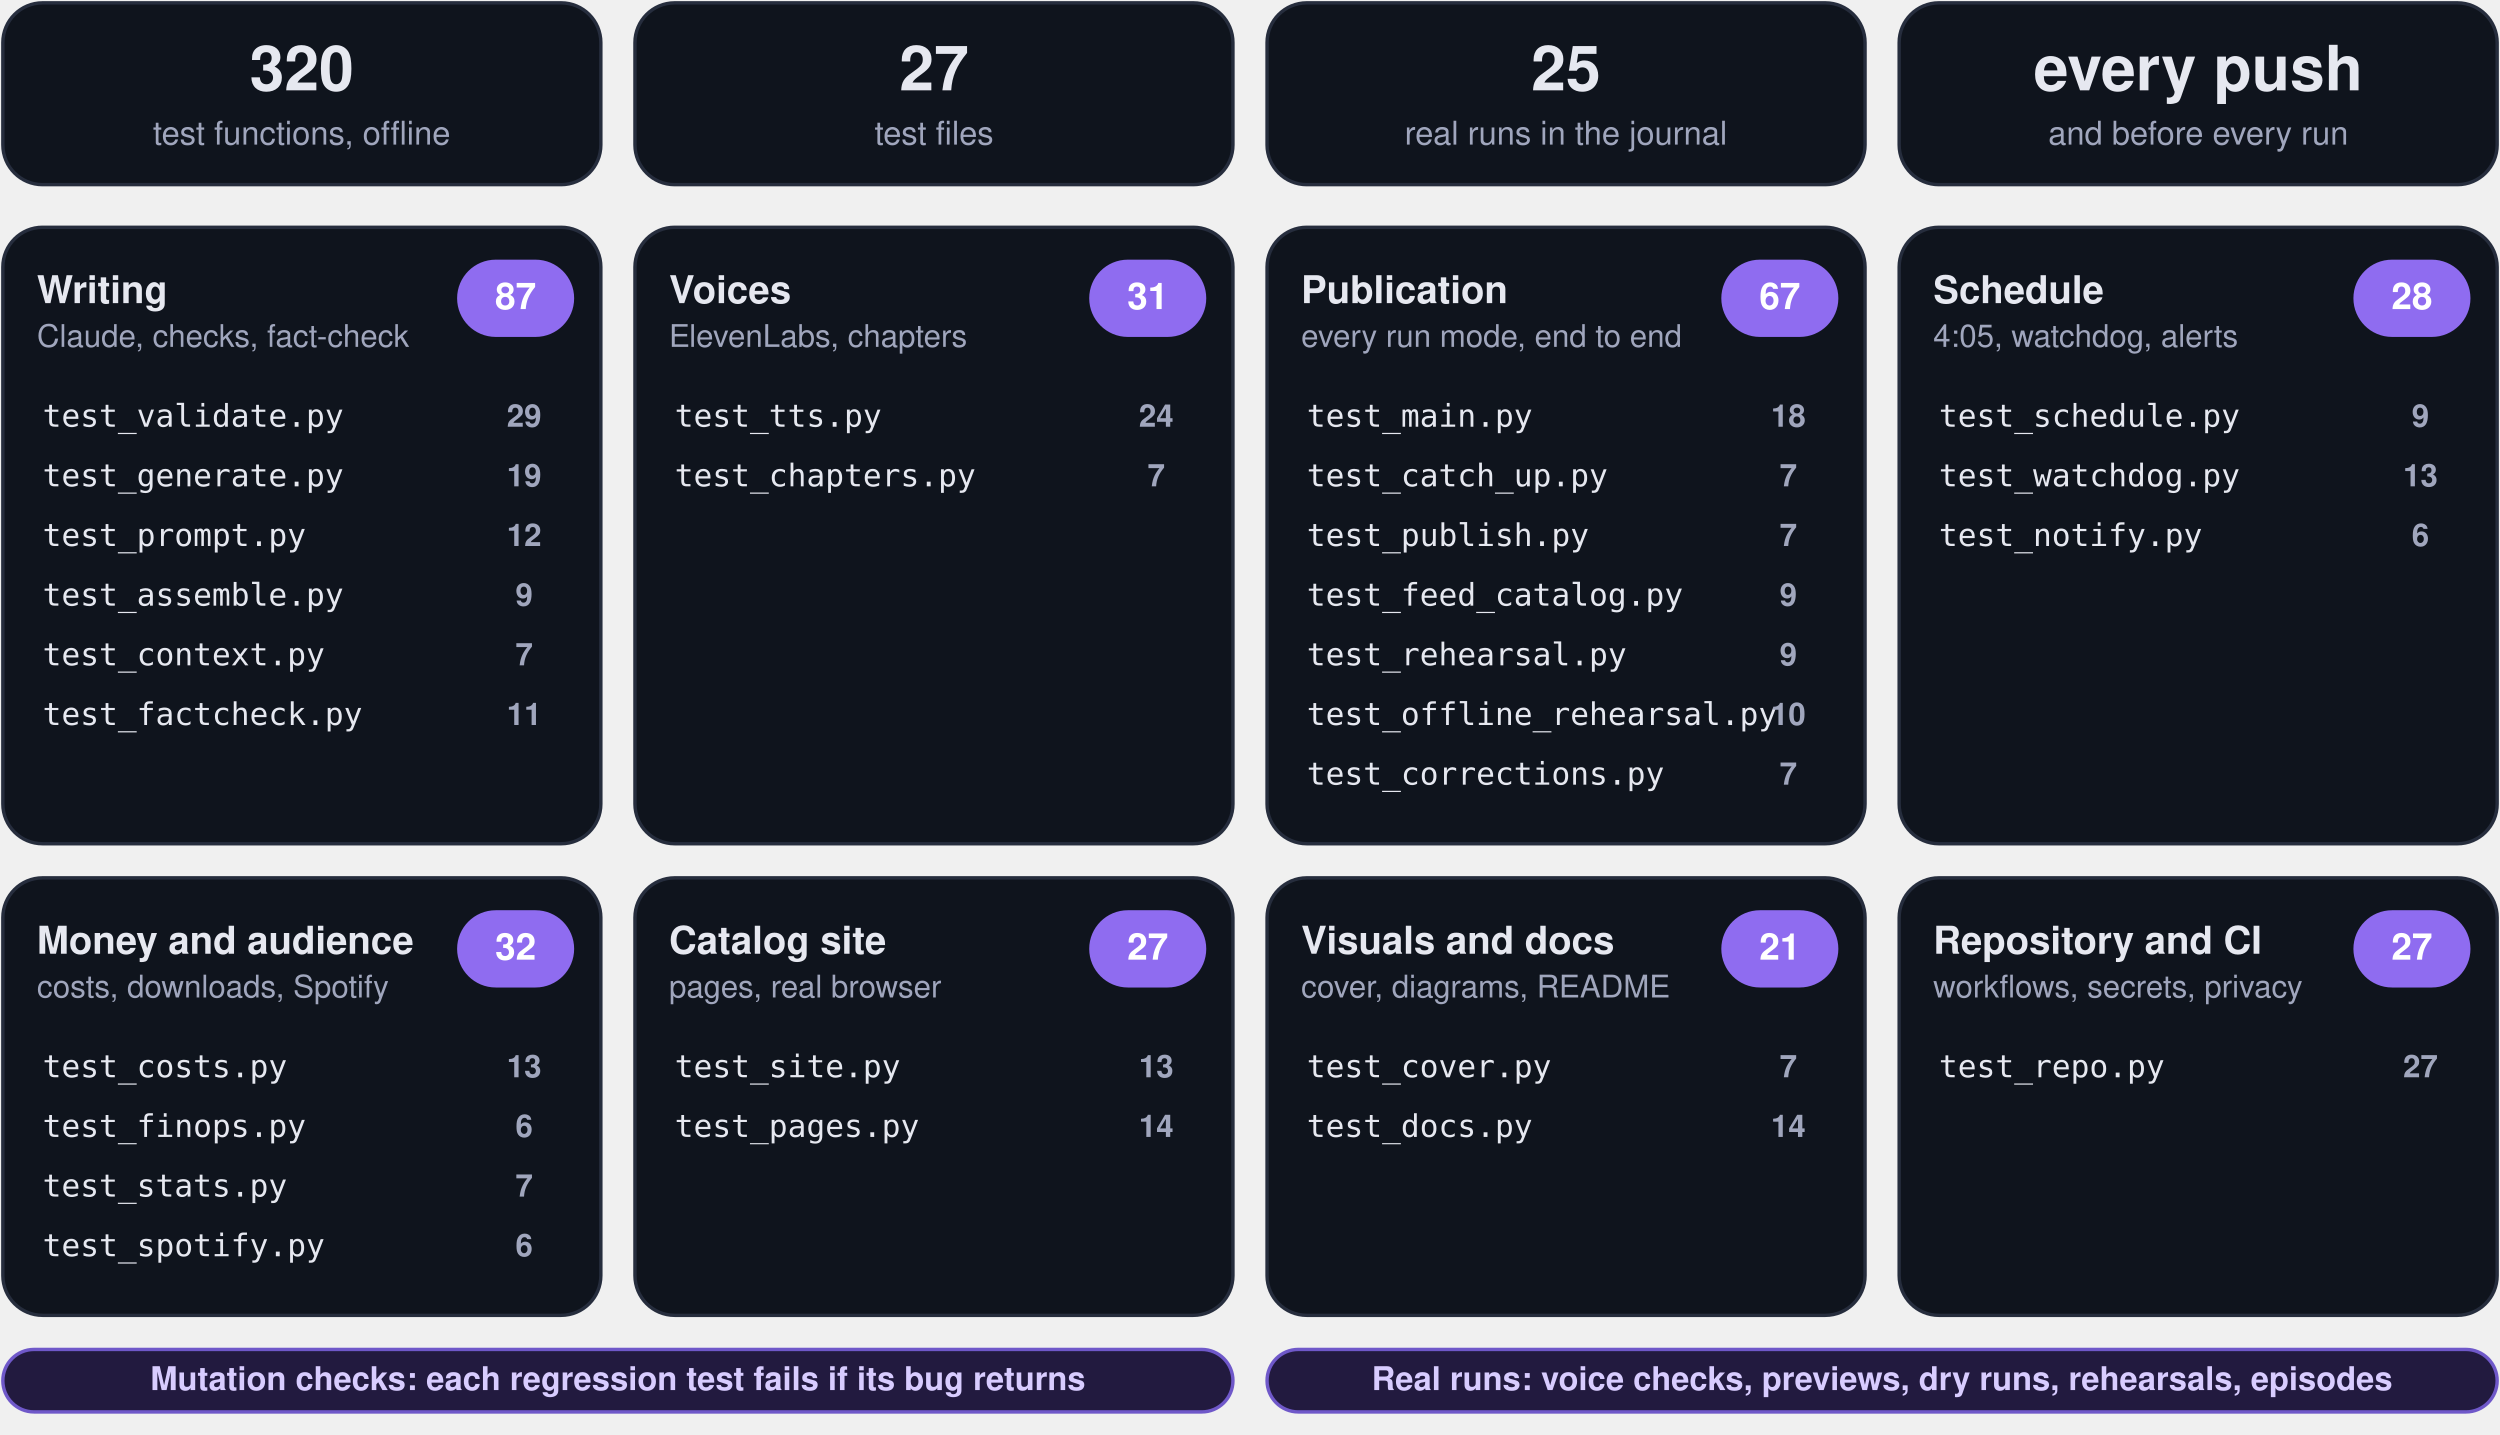
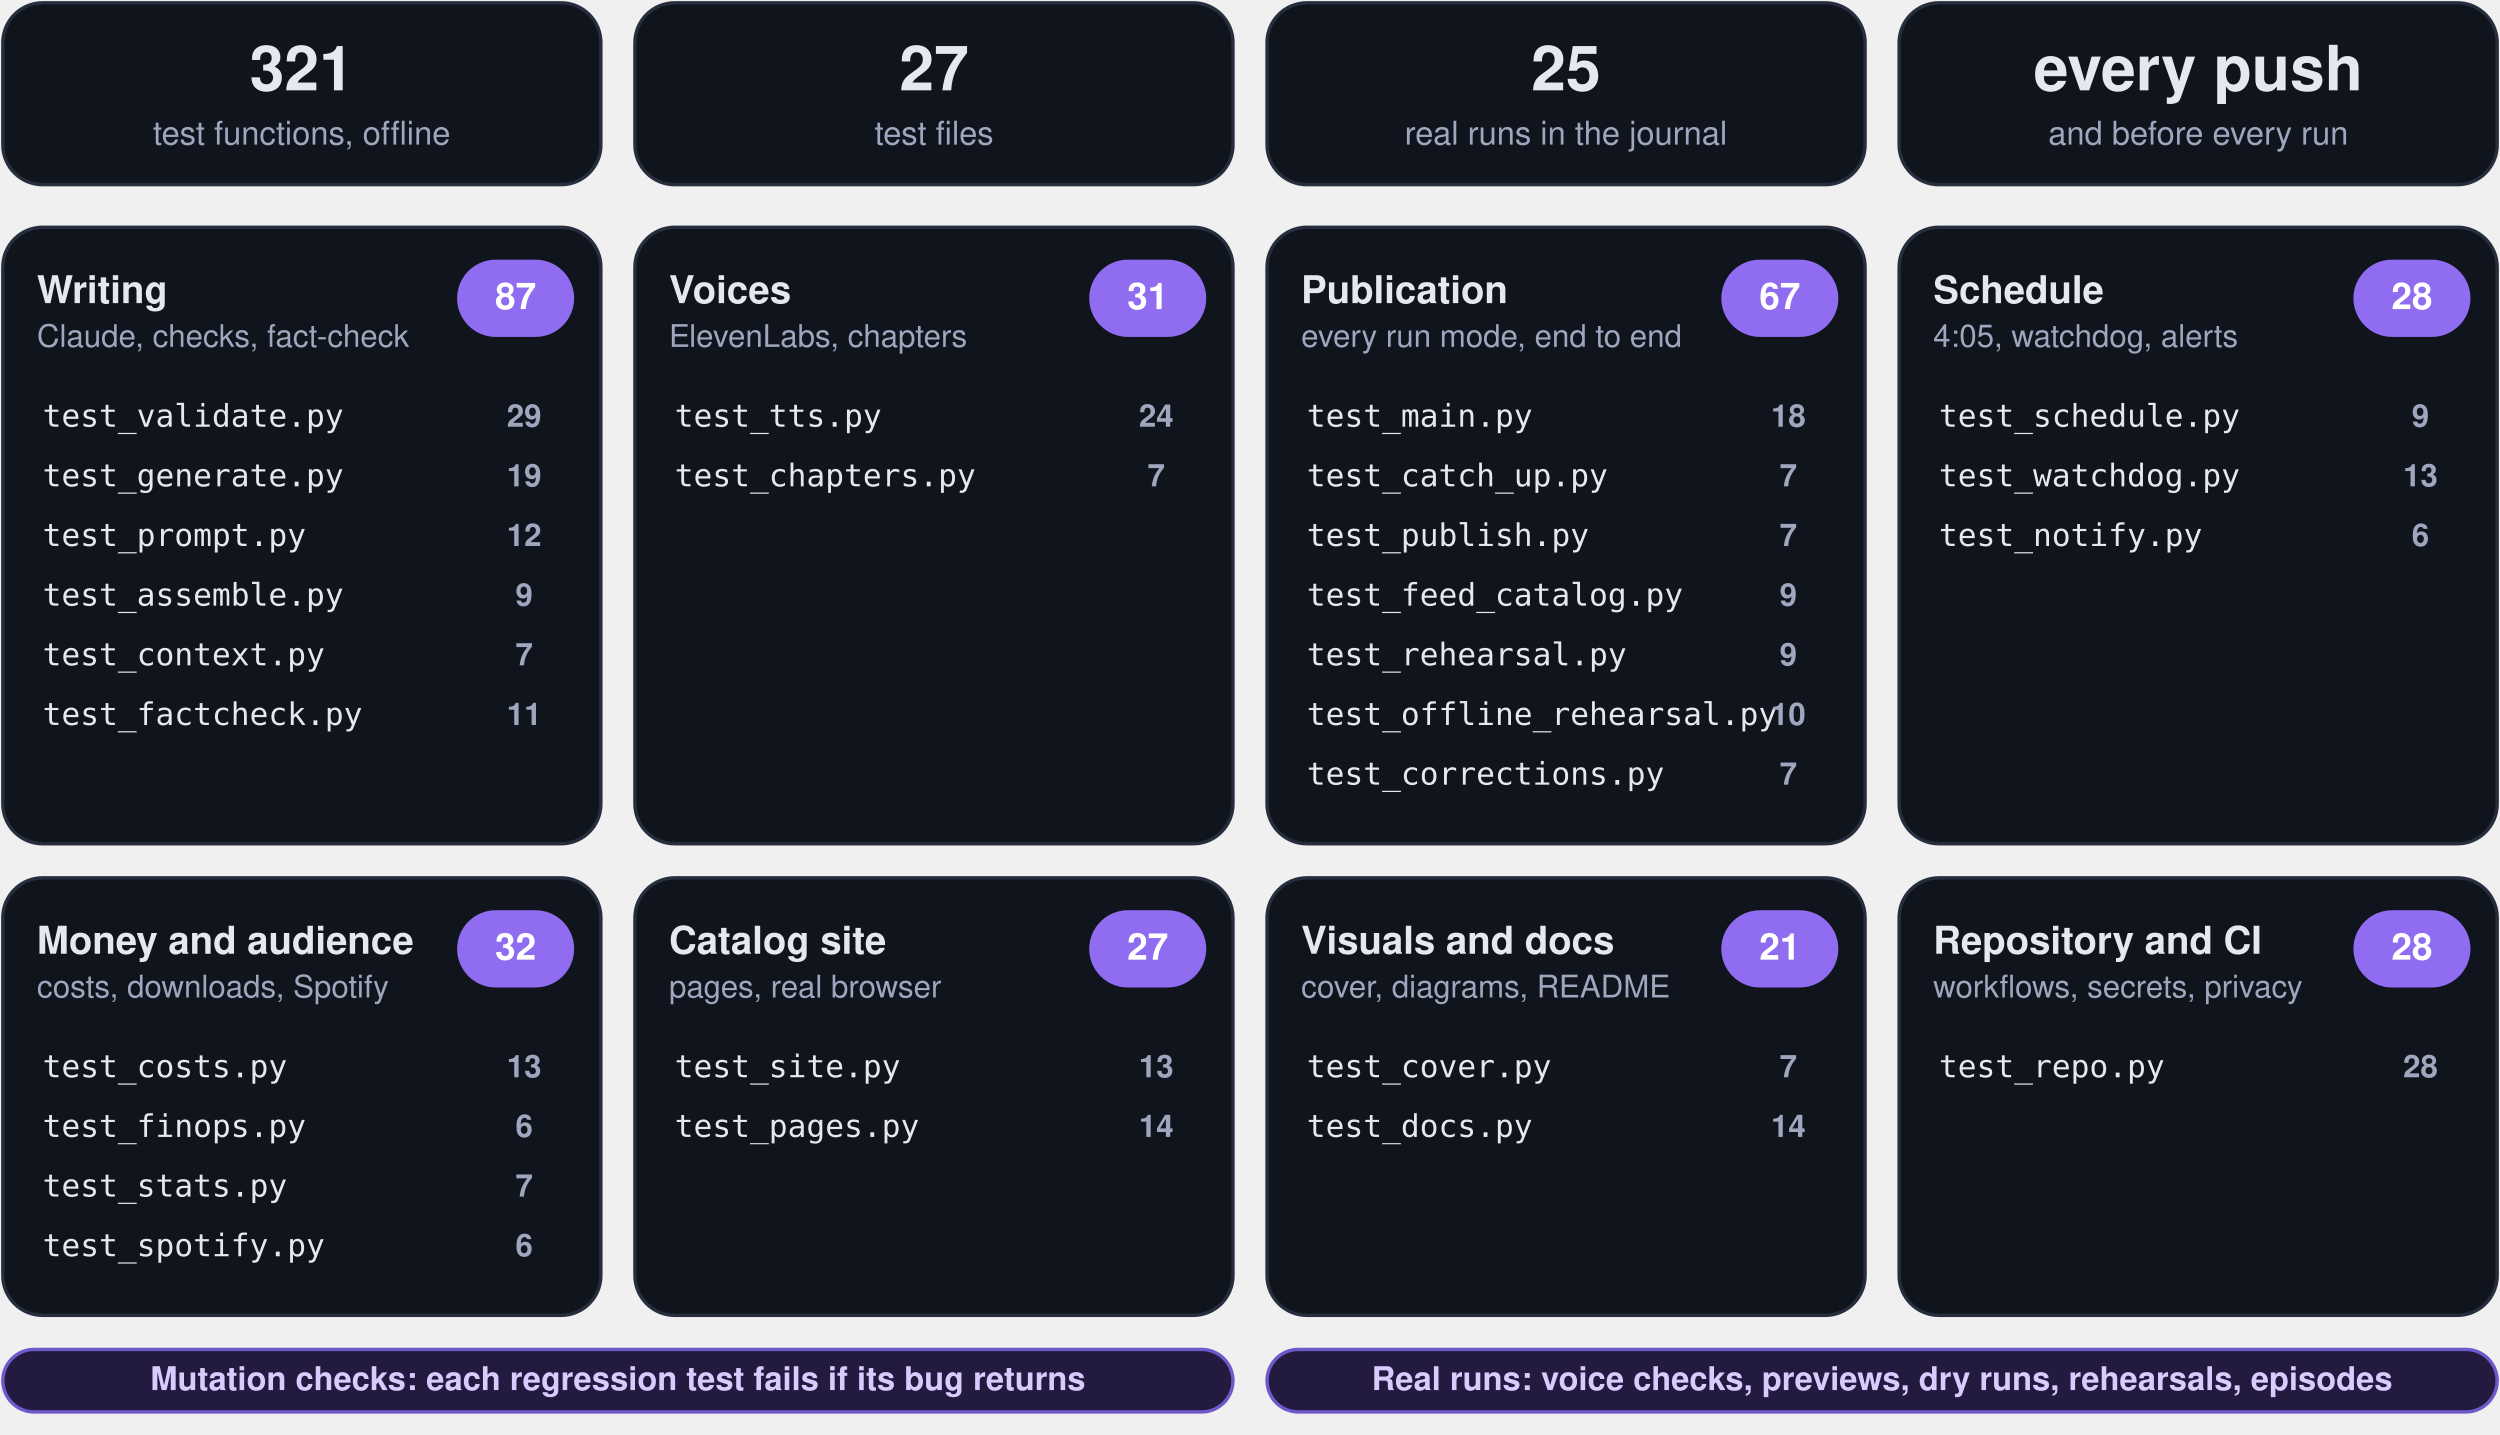
- <svg xmlns="http://www.w3.org/2000/svg" viewBox="0 0 880 505" width="880" height="505" role="img" aria-label="Test plan: 320 offline tests in 27 files">
+ <svg xmlns="http://www.w3.org/2000/svg" viewBox="0 0 880 505" width="880" height="505" role="img" aria-label="Test plan: 321 offline tests in 27 files">
  <g class="box">
    <rect x="1.0" y="1.0" width="210.5" height="64.0" rx="14" fill="#0f141d" stroke="#262d3d" stroke-width="1.2" class="frame" />
-     <text x="106.2" y="31.8" font-family="-apple-system, BlinkMacSystemFont, 'Segoe UI', Helvetica, Arial, sans-serif" font-size="22" font-weight="750" fill="#e6e8f0" text-anchor="middle">320</text>
+     <text x="106.2" y="31.8" font-family="-apple-system, BlinkMacSystemFont, 'Segoe UI', Helvetica, Arial, sans-serif" font-size="22" font-weight="750" fill="#e6e8f0" text-anchor="middle">321</text>
    <text x="106.2" y="50.9" font-family="-apple-system, BlinkMacSystemFont, 'Segoe UI', Helvetica, Arial, sans-serif" font-size="11.5" font-weight="500" fill="#a0a6bd" text-anchor="middle">test functions, offline</text>
  </g>
  <g class="box">
    <rect x="223.5" y="1.0" width="210.5" height="64.0" rx="14" fill="#0f141d" stroke="#262d3d" stroke-width="1.2" class="frame" />
    <text x="328.8" y="31.8" font-family="-apple-system, BlinkMacSystemFont, 'Segoe UI', Helvetica, Arial, sans-serif" font-size="22" font-weight="750" fill="#e6e8f0" text-anchor="middle">27</text>
    <text x="328.8" y="50.9" font-family="-apple-system, BlinkMacSystemFont, 'Segoe UI', Helvetica, Arial, sans-serif" font-size="11.5" font-weight="500" fill="#a0a6bd" text-anchor="middle">test files</text>
  </g>
  <g class="box">
    <rect x="446.0" y="1.0" width="210.5" height="64.0" rx="14" fill="#0f141d" stroke="#262d3d" stroke-width="1.2" class="frame" />
    <text x="551.2" y="31.8" font-family="-apple-system, BlinkMacSystemFont, 'Segoe UI', Helvetica, Arial, sans-serif" font-size="22" font-weight="750" fill="#e6e8f0" text-anchor="middle">25</text>
    <text x="551.2" y="50.9" font-family="-apple-system, BlinkMacSystemFont, 'Segoe UI', Helvetica, Arial, sans-serif" font-size="11.5" font-weight="500" fill="#a0a6bd" text-anchor="middle">real runs in the journal</text>
  </g>
  <g class="box">
    <rect x="668.5" y="1.0" width="210.5" height="64.0" rx="14" fill="#0f141d" stroke="#262d3d" stroke-width="1.2" class="frame" />
    <text x="773.8" y="31.8" font-family="-apple-system, BlinkMacSystemFont, 'Segoe UI', Helvetica, Arial, sans-serif" font-size="22" font-weight="750" fill="#e6e8f0" text-anchor="middle">every push</text>
    <text x="773.8" y="50.9" font-family="-apple-system, BlinkMacSystemFont, 'Segoe UI', Helvetica, Arial, sans-serif" font-size="11.5" font-weight="500" fill="#a0a6bd" text-anchor="middle">and before every run</text>
  </g>
  <rect x="1.0" y="80.0" width="210.5" height="217.0" rx="14" fill="#0f141d" stroke="#262d3d" stroke-width="1.2" />
  <g class="box">
    <rect x="9.0" y="90.0" width="152.5" height="40.0" rx="12" fill="none" stroke="none" stroke-width="1.2" class="frame" />
    <text x="13.0" y="106.7" font-family="-apple-system, BlinkMacSystemFont, 'Segoe UI', Helvetica, Arial, sans-serif" font-size="13.5" font-weight="700" fill="#e6e8f0" text-anchor="start">Writing</text>
    <text x="13.0" y="122.1" font-family="-apple-system, BlinkMacSystemFont, 'Segoe UI', Helvetica, Arial, sans-serif" font-size="11" font-weight="400" fill="#a0a6bd" text-anchor="start">Claude, checks, fact-check</text>
  </g>
  <g class="box">
    <rect x="161.5" y="92.0" width="40.0" height="26.0" rx="13" fill="#8f6cf0" stroke="#8f6cf0" stroke-width="1.2" class="frame" />
    <text x="181.5" y="108.8" font-family="-apple-system, BlinkMacSystemFont, 'Segoe UI', Helvetica, Arial, sans-serif" font-size="13" font-weight="700" fill="#ffffff" text-anchor="middle">87</text>
  </g>
  <g class="box">
    <rect x="11.0" y="138.0" width="190.5" height="18.0" rx="12" fill="none" stroke="none" stroke-width="1.2" class="frame" />
    <text x="15.0" y="150.2" font-family="ui-monospace, SFMono-Regular, Menlo, Consolas, monospace" font-size="11" font-weight="500" fill="#e6e8f0" text-anchor="start">test_validate.py</text>
  </g>
  <g class="box">
    <rect x="167.5" y="138.0" width="34.0" height="18.0" rx="12" fill="none" stroke="none" stroke-width="1.2" class="frame" />
    <text x="184.5" y="150.2" font-family="-apple-system, BlinkMacSystemFont, 'Segoe UI', Helvetica, Arial, sans-serif" font-size="11" font-weight="700" fill="#a0a6bd" text-anchor="middle">29</text>
  </g>
  <g class="box">
    <rect x="11.0" y="159.0" width="190.5" height="18.0" rx="12" fill="none" stroke="none" stroke-width="1.2" class="frame" />
    <text x="15.0" y="171.2" font-family="ui-monospace, SFMono-Regular, Menlo, Consolas, monospace" font-size="11" font-weight="500" fill="#e6e8f0" text-anchor="start">test_generate.py</text>
  </g>
  <g class="box">
    <rect x="167.5" y="159.0" width="34.0" height="18.0" rx="12" fill="none" stroke="none" stroke-width="1.2" class="frame" />
    <text x="184.5" y="171.2" font-family="-apple-system, BlinkMacSystemFont, 'Segoe UI', Helvetica, Arial, sans-serif" font-size="11" font-weight="700" fill="#a0a6bd" text-anchor="middle">19</text>
  </g>
  <g class="box">
    <rect x="11.0" y="180.0" width="190.5" height="18.0" rx="12" fill="none" stroke="none" stroke-width="1.2" class="frame" />
    <text x="15.0" y="192.2" font-family="ui-monospace, SFMono-Regular, Menlo, Consolas, monospace" font-size="11" font-weight="500" fill="#e6e8f0" text-anchor="start">test_prompt.py</text>
  </g>
  <g class="box">
    <rect x="167.5" y="180.0" width="34.0" height="18.0" rx="12" fill="none" stroke="none" stroke-width="1.2" class="frame" />
    <text x="184.5" y="192.2" font-family="-apple-system, BlinkMacSystemFont, 'Segoe UI', Helvetica, Arial, sans-serif" font-size="11" font-weight="700" fill="#a0a6bd" text-anchor="middle">12</text>
  </g>
  <g class="box">
    <rect x="11.0" y="201.0" width="190.5" height="18.0" rx="12" fill="none" stroke="none" stroke-width="1.2" class="frame" />
    <text x="15.0" y="213.2" font-family="ui-monospace, SFMono-Regular, Menlo, Consolas, monospace" font-size="11" font-weight="500" fill="#e6e8f0" text-anchor="start">test_assemble.py</text>
  </g>
  <g class="box">
    <rect x="167.5" y="201.0" width="34.0" height="18.0" rx="12" fill="none" stroke="none" stroke-width="1.2" class="frame" />
    <text x="184.5" y="213.2" font-family="-apple-system, BlinkMacSystemFont, 'Segoe UI', Helvetica, Arial, sans-serif" font-size="11" font-weight="700" fill="#a0a6bd" text-anchor="middle">9</text>
  </g>
  <g class="box">
    <rect x="11.0" y="222.0" width="190.5" height="18.0" rx="12" fill="none" stroke="none" stroke-width="1.2" class="frame" />
    <text x="15.0" y="234.2" font-family="ui-monospace, SFMono-Regular, Menlo, Consolas, monospace" font-size="11" font-weight="500" fill="#e6e8f0" text-anchor="start">test_context.py</text>
  </g>
  <g class="box">
    <rect x="167.5" y="222.0" width="34.0" height="18.0" rx="12" fill="none" stroke="none" stroke-width="1.2" class="frame" />
    <text x="184.5" y="234.2" font-family="-apple-system, BlinkMacSystemFont, 'Segoe UI', Helvetica, Arial, sans-serif" font-size="11" font-weight="700" fill="#a0a6bd" text-anchor="middle">7</text>
  </g>
  <g class="box">
    <rect x="11.0" y="243.0" width="190.5" height="18.0" rx="12" fill="none" stroke="none" stroke-width="1.2" class="frame" />
    <text x="15.0" y="255.2" font-family="ui-monospace, SFMono-Regular, Menlo, Consolas, monospace" font-size="11" font-weight="500" fill="#e6e8f0" text-anchor="start">test_factcheck.py</text>
  </g>
  <g class="box">
    <rect x="167.5" y="243.0" width="34.0" height="18.0" rx="12" fill="none" stroke="none" stroke-width="1.2" class="frame" />
    <text x="184.5" y="255.2" font-family="-apple-system, BlinkMacSystemFont, 'Segoe UI', Helvetica, Arial, sans-serif" font-size="11" font-weight="700" fill="#a0a6bd" text-anchor="middle">11</text>
  </g>
  <rect x="223.5" y="80.0" width="210.5" height="217.0" rx="14" fill="#0f141d" stroke="#262d3d" stroke-width="1.2" />
  <g class="box">
    <rect x="231.5" y="90.0" width="152.5" height="40.0" rx="12" fill="none" stroke="none" stroke-width="1.2" class="frame" />
    <text x="235.5" y="106.7" font-family="-apple-system, BlinkMacSystemFont, 'Segoe UI', Helvetica, Arial, sans-serif" font-size="13.5" font-weight="700" fill="#e6e8f0" text-anchor="start">Voices</text>
    <text x="235.5" y="122.1" font-family="-apple-system, BlinkMacSystemFont, 'Segoe UI', Helvetica, Arial, sans-serif" font-size="11" font-weight="400" fill="#a0a6bd" text-anchor="start">ElevenLabs, chapters</text>
  </g>
  <g class="box">
    <rect x="384.0" y="92.0" width="40.0" height="26.0" rx="13" fill="#8f6cf0" stroke="#8f6cf0" stroke-width="1.2" class="frame" />
    <text x="404.0" y="108.8" font-family="-apple-system, BlinkMacSystemFont, 'Segoe UI', Helvetica, Arial, sans-serif" font-size="13" font-weight="700" fill="#ffffff" text-anchor="middle">31</text>
  </g>
  <g class="box">
    <rect x="233.5" y="138.0" width="190.5" height="18.0" rx="12" fill="none" stroke="none" stroke-width="1.2" class="frame" />
    <text x="237.5" y="150.2" font-family="ui-monospace, SFMono-Regular, Menlo, Consolas, monospace" font-size="11" font-weight="500" fill="#e6e8f0" text-anchor="start">test_tts.py</text>
  </g>
  <g class="box">
    <rect x="390.0" y="138.0" width="34.0" height="18.0" rx="12" fill="none" stroke="none" stroke-width="1.2" class="frame" />
    <text x="407.0" y="150.2" font-family="-apple-system, BlinkMacSystemFont, 'Segoe UI', Helvetica, Arial, sans-serif" font-size="11" font-weight="700" fill="#a0a6bd" text-anchor="middle">24</text>
  </g>
  <g class="box">
    <rect x="233.5" y="159.0" width="190.5" height="18.0" rx="12" fill="none" stroke="none" stroke-width="1.2" class="frame" />
    <text x="237.5" y="171.2" font-family="ui-monospace, SFMono-Regular, Menlo, Consolas, monospace" font-size="11" font-weight="500" fill="#e6e8f0" text-anchor="start">test_chapters.py</text>
  </g>
  <g class="box">
    <rect x="390.0" y="159.0" width="34.0" height="18.0" rx="12" fill="none" stroke="none" stroke-width="1.2" class="frame" />
    <text x="407.0" y="171.2" font-family="-apple-system, BlinkMacSystemFont, 'Segoe UI', Helvetica, Arial, sans-serif" font-size="11" font-weight="700" fill="#a0a6bd" text-anchor="middle">7</text>
  </g>
  <rect x="446.0" y="80.0" width="210.5" height="217.0" rx="14" fill="#0f141d" stroke="#262d3d" stroke-width="1.2" />
  <g class="box">
    <rect x="454.0" y="90.0" width="152.5" height="40.0" rx="12" fill="none" stroke="none" stroke-width="1.2" class="frame" />
    <text x="458.0" y="106.7" font-family="-apple-system, BlinkMacSystemFont, 'Segoe UI', Helvetica, Arial, sans-serif" font-size="13.5" font-weight="700" fill="#e6e8f0" text-anchor="start">Publication</text>
    <text x="458.0" y="122.1" font-family="-apple-system, BlinkMacSystemFont, 'Segoe UI', Helvetica, Arial, sans-serif" font-size="11" font-weight="400" fill="#a0a6bd" text-anchor="start">every run mode, end to end</text>
  </g>
  <g class="box">
    <rect x="606.5" y="92.0" width="40.0" height="26.0" rx="13" fill="#8f6cf0" stroke="#8f6cf0" stroke-width="1.2" class="frame" />
    <text x="626.5" y="108.8" font-family="-apple-system, BlinkMacSystemFont, 'Segoe UI', Helvetica, Arial, sans-serif" font-size="13" font-weight="700" fill="#ffffff" text-anchor="middle">67</text>
  </g>
  <g class="box">
    <rect x="456.0" y="138.0" width="190.5" height="18.0" rx="12" fill="none" stroke="none" stroke-width="1.2" class="frame" />
    <text x="460.0" y="150.2" font-family="ui-monospace, SFMono-Regular, Menlo, Consolas, monospace" font-size="11" font-weight="500" fill="#e6e8f0" text-anchor="start">test_main.py</text>
  </g>
  <g class="box">
    <rect x="612.5" y="138.0" width="34.0" height="18.0" rx="12" fill="none" stroke="none" stroke-width="1.2" class="frame" />
    <text x="629.5" y="150.2" font-family="-apple-system, BlinkMacSystemFont, 'Segoe UI', Helvetica, Arial, sans-serif" font-size="11" font-weight="700" fill="#a0a6bd" text-anchor="middle">18</text>
  </g>
  <g class="box">
    <rect x="456.0" y="159.0" width="190.5" height="18.0" rx="12" fill="none" stroke="none" stroke-width="1.2" class="frame" />
    <text x="460.0" y="171.2" font-family="ui-monospace, SFMono-Regular, Menlo, Consolas, monospace" font-size="11" font-weight="500" fill="#e6e8f0" text-anchor="start">test_catch_up.py</text>
  </g>
  <g class="box">
    <rect x="612.5" y="159.0" width="34.0" height="18.0" rx="12" fill="none" stroke="none" stroke-width="1.2" class="frame" />
    <text x="629.5" y="171.2" font-family="-apple-system, BlinkMacSystemFont, 'Segoe UI', Helvetica, Arial, sans-serif" font-size="11" font-weight="700" fill="#a0a6bd" text-anchor="middle">7</text>
  </g>
  <g class="box">
    <rect x="456.0" y="180.0" width="190.5" height="18.0" rx="12" fill="none" stroke="none" stroke-width="1.2" class="frame" />
    <text x="460.0" y="192.2" font-family="ui-monospace, SFMono-Regular, Menlo, Consolas, monospace" font-size="11" font-weight="500" fill="#e6e8f0" text-anchor="start">test_publish.py</text>
  </g>
  <g class="box">
    <rect x="612.5" y="180.0" width="34.0" height="18.0" rx="12" fill="none" stroke="none" stroke-width="1.2" class="frame" />
    <text x="629.5" y="192.2" font-family="-apple-system, BlinkMacSystemFont, 'Segoe UI', Helvetica, Arial, sans-serif" font-size="11" font-weight="700" fill="#a0a6bd" text-anchor="middle">7</text>
  </g>
  <g class="box">
    <rect x="456.0" y="201.0" width="190.5" height="18.0" rx="12" fill="none" stroke="none" stroke-width="1.2" class="frame" />
    <text x="460.0" y="213.2" font-family="ui-monospace, SFMono-Regular, Menlo, Consolas, monospace" font-size="11" font-weight="500" fill="#e6e8f0" text-anchor="start">test_feed_catalog.py</text>
  </g>
  <g class="box">
    <rect x="612.5" y="201.0" width="34.0" height="18.0" rx="12" fill="none" stroke="none" stroke-width="1.2" class="frame" />
    <text x="629.5" y="213.2" font-family="-apple-system, BlinkMacSystemFont, 'Segoe UI', Helvetica, Arial, sans-serif" font-size="11" font-weight="700" fill="#a0a6bd" text-anchor="middle">9</text>
  </g>
  <g class="box">
    <rect x="456.0" y="222.0" width="190.5" height="18.0" rx="12" fill="none" stroke="none" stroke-width="1.2" class="frame" />
    <text x="460.0" y="234.2" font-family="ui-monospace, SFMono-Regular, Menlo, Consolas, monospace" font-size="11" font-weight="500" fill="#e6e8f0" text-anchor="start">test_rehearsal.py</text>
  </g>
  <g class="box">
    <rect x="612.5" y="222.0" width="34.0" height="18.0" rx="12" fill="none" stroke="none" stroke-width="1.2" class="frame" />
    <text x="629.5" y="234.2" font-family="-apple-system, BlinkMacSystemFont, 'Segoe UI', Helvetica, Arial, sans-serif" font-size="11" font-weight="700" fill="#a0a6bd" text-anchor="middle">9</text>
  </g>
  <g class="box">
    <rect x="456.0" y="243.0" width="190.5" height="18.0" rx="12" fill="none" stroke="none" stroke-width="1.2" class="frame" />
    <text x="460.0" y="255.2" font-family="ui-monospace, SFMono-Regular, Menlo, Consolas, monospace" font-size="11" font-weight="500" fill="#e6e8f0" text-anchor="start">test_offline_rehearsal.py</text>
  </g>
  <g class="box">
    <rect x="612.5" y="243.0" width="34.0" height="18.0" rx="12" fill="none" stroke="none" stroke-width="1.2" class="frame" />
    <text x="629.5" y="255.2" font-family="-apple-system, BlinkMacSystemFont, 'Segoe UI', Helvetica, Arial, sans-serif" font-size="11" font-weight="700" fill="#a0a6bd" text-anchor="middle">10</text>
  </g>
  <g class="box">
    <rect x="456.0" y="264.0" width="190.5" height="18.0" rx="12" fill="none" stroke="none" stroke-width="1.2" class="frame" />
    <text x="460.0" y="276.2" font-family="ui-monospace, SFMono-Regular, Menlo, Consolas, monospace" font-size="11" font-weight="500" fill="#e6e8f0" text-anchor="start">test_corrections.py</text>
  </g>
  <g class="box">
    <rect x="612.5" y="264.0" width="34.0" height="18.0" rx="12" fill="none" stroke="none" stroke-width="1.2" class="frame" />
    <text x="629.5" y="276.2" font-family="-apple-system, BlinkMacSystemFont, 'Segoe UI', Helvetica, Arial, sans-serif" font-size="11" font-weight="700" fill="#a0a6bd" text-anchor="middle">7</text>
  </g>
  <rect x="668.5" y="80.0" width="210.5" height="217.0" rx="14" fill="#0f141d" stroke="#262d3d" stroke-width="1.2" />
  <g class="box">
    <rect x="676.5" y="90.0" width="152.5" height="40.0" rx="12" fill="none" stroke="none" stroke-width="1.2" class="frame" />
    <text x="680.5" y="106.7" font-family="-apple-system, BlinkMacSystemFont, 'Segoe UI', Helvetica, Arial, sans-serif" font-size="13.5" font-weight="700" fill="#e6e8f0" text-anchor="start">Schedule</text>
    <text x="680.5" y="122.1" font-family="-apple-system, BlinkMacSystemFont, 'Segoe UI', Helvetica, Arial, sans-serif" font-size="11" font-weight="400" fill="#a0a6bd" text-anchor="start">4:05, watchdog, alerts</text>
  </g>
  <g class="box">
    <rect x="829.0" y="92.0" width="40.0" height="26.0" rx="13" fill="#8f6cf0" stroke="#8f6cf0" stroke-width="1.2" class="frame" />
    <text x="849.0" y="108.8" font-family="-apple-system, BlinkMacSystemFont, 'Segoe UI', Helvetica, Arial, sans-serif" font-size="13" font-weight="700" fill="#ffffff" text-anchor="middle">28</text>
  </g>
  <g class="box">
    <rect x="678.5" y="138.0" width="190.5" height="18.0" rx="12" fill="none" stroke="none" stroke-width="1.2" class="frame" />
    <text x="682.5" y="150.2" font-family="ui-monospace, SFMono-Regular, Menlo, Consolas, monospace" font-size="11" font-weight="500" fill="#e6e8f0" text-anchor="start">test_schedule.py</text>
  </g>
  <g class="box">
    <rect x="835.0" y="138.0" width="34.0" height="18.0" rx="12" fill="none" stroke="none" stroke-width="1.2" class="frame" />
    <text x="852.0" y="150.2" font-family="-apple-system, BlinkMacSystemFont, 'Segoe UI', Helvetica, Arial, sans-serif" font-size="11" font-weight="700" fill="#a0a6bd" text-anchor="middle">9</text>
  </g>
  <g class="box">
    <rect x="678.5" y="159.0" width="190.5" height="18.0" rx="12" fill="none" stroke="none" stroke-width="1.2" class="frame" />
    <text x="682.5" y="171.2" font-family="ui-monospace, SFMono-Regular, Menlo, Consolas, monospace" font-size="11" font-weight="500" fill="#e6e8f0" text-anchor="start">test_watchdog.py</text>
  </g>
  <g class="box">
    <rect x="835.0" y="159.0" width="34.0" height="18.0" rx="12" fill="none" stroke="none" stroke-width="1.2" class="frame" />
    <text x="852.0" y="171.2" font-family="-apple-system, BlinkMacSystemFont, 'Segoe UI', Helvetica, Arial, sans-serif" font-size="11" font-weight="700" fill="#a0a6bd" text-anchor="middle">13</text>
  </g>
  <g class="box">
    <rect x="678.5" y="180.0" width="190.5" height="18.0" rx="12" fill="none" stroke="none" stroke-width="1.2" class="frame" />
    <text x="682.5" y="192.2" font-family="ui-monospace, SFMono-Regular, Menlo, Consolas, monospace" font-size="11" font-weight="500" fill="#e6e8f0" text-anchor="start">test_notify.py</text>
  </g>
  <g class="box">
    <rect x="835.0" y="180.0" width="34.0" height="18.0" rx="12" fill="none" stroke="none" stroke-width="1.2" class="frame" />
    <text x="852.0" y="192.2" font-family="-apple-system, BlinkMacSystemFont, 'Segoe UI', Helvetica, Arial, sans-serif" font-size="11" font-weight="700" fill="#a0a6bd" text-anchor="middle">6</text>
  </g>
  <rect x="1.0" y="309.0" width="210.5" height="154.0" rx="14" fill="#0f141d" stroke="#262d3d" stroke-width="1.2" />
  <g class="box">
    <rect x="9.0" y="319.0" width="152.5" height="40.0" rx="12" fill="none" stroke="none" stroke-width="1.2" class="frame" />
    <text x="13.0" y="335.7" font-family="-apple-system, BlinkMacSystemFont, 'Segoe UI', Helvetica, Arial, sans-serif" font-size="13.5" font-weight="700" fill="#e6e8f0" text-anchor="start">Money and audience</text>
    <text x="13.0" y="351.1" font-family="-apple-system, BlinkMacSystemFont, 'Segoe UI', Helvetica, Arial, sans-serif" font-size="11" font-weight="400" fill="#a0a6bd" text-anchor="start">costs, downloads, Spotify</text>
  </g>
  <g class="box">
    <rect x="161.5" y="321.0" width="40.0" height="26.0" rx="13" fill="#8f6cf0" stroke="#8f6cf0" stroke-width="1.2" class="frame" />
    <text x="181.5" y="337.8" font-family="-apple-system, BlinkMacSystemFont, 'Segoe UI', Helvetica, Arial, sans-serif" font-size="13" font-weight="700" fill="#ffffff" text-anchor="middle">32</text>
  </g>
  <g class="box">
    <rect x="11.0" y="367.0" width="190.5" height="18.0" rx="12" fill="none" stroke="none" stroke-width="1.2" class="frame" />
    <text x="15.0" y="379.2" font-family="ui-monospace, SFMono-Regular, Menlo, Consolas, monospace" font-size="11" font-weight="500" fill="#e6e8f0" text-anchor="start">test_costs.py</text>
  </g>
  <g class="box">
    <rect x="167.5" y="367.0" width="34.0" height="18.0" rx="12" fill="none" stroke="none" stroke-width="1.2" class="frame" />
    <text x="184.5" y="379.2" font-family="-apple-system, BlinkMacSystemFont, 'Segoe UI', Helvetica, Arial, sans-serif" font-size="11" font-weight="700" fill="#a0a6bd" text-anchor="middle">13</text>
  </g>
  <g class="box">
    <rect x="11.0" y="388.0" width="190.5" height="18.0" rx="12" fill="none" stroke="none" stroke-width="1.2" class="frame" />
    <text x="15.0" y="400.2" font-family="ui-monospace, SFMono-Regular, Menlo, Consolas, monospace" font-size="11" font-weight="500" fill="#e6e8f0" text-anchor="start">test_finops.py</text>
  </g>
  <g class="box">
    <rect x="167.5" y="388.0" width="34.0" height="18.0" rx="12" fill="none" stroke="none" stroke-width="1.2" class="frame" />
    <text x="184.5" y="400.2" font-family="-apple-system, BlinkMacSystemFont, 'Segoe UI', Helvetica, Arial, sans-serif" font-size="11" font-weight="700" fill="#a0a6bd" text-anchor="middle">6</text>
  </g>
  <g class="box">
    <rect x="11.0" y="409.0" width="190.5" height="18.0" rx="12" fill="none" stroke="none" stroke-width="1.2" class="frame" />
    <text x="15.0" y="421.2" font-family="ui-monospace, SFMono-Regular, Menlo, Consolas, monospace" font-size="11" font-weight="500" fill="#e6e8f0" text-anchor="start">test_stats.py</text>
  </g>
  <g class="box">
    <rect x="167.5" y="409.0" width="34.0" height="18.0" rx="12" fill="none" stroke="none" stroke-width="1.2" class="frame" />
    <text x="184.5" y="421.2" font-family="-apple-system, BlinkMacSystemFont, 'Segoe UI', Helvetica, Arial, sans-serif" font-size="11" font-weight="700" fill="#a0a6bd" text-anchor="middle">7</text>
  </g>
  <g class="box">
    <rect x="11.0" y="430.0" width="190.5" height="18.0" rx="12" fill="none" stroke="none" stroke-width="1.2" class="frame" />
    <text x="15.0" y="442.2" font-family="ui-monospace, SFMono-Regular, Menlo, Consolas, monospace" font-size="11" font-weight="500" fill="#e6e8f0" text-anchor="start">test_spotify.py</text>
  </g>
  <g class="box">
    <rect x="167.5" y="430.0" width="34.0" height="18.0" rx="12" fill="none" stroke="none" stroke-width="1.2" class="frame" />
    <text x="184.5" y="442.2" font-family="-apple-system, BlinkMacSystemFont, 'Segoe UI', Helvetica, Arial, sans-serif" font-size="11" font-weight="700" fill="#a0a6bd" text-anchor="middle">6</text>
  </g>
  <rect x="223.5" y="309.0" width="210.5" height="154.0" rx="14" fill="#0f141d" stroke="#262d3d" stroke-width="1.2" />
  <g class="box">
    <rect x="231.5" y="319.0" width="152.5" height="40.0" rx="12" fill="none" stroke="none" stroke-width="1.2" class="frame" />
    <text x="235.5" y="335.7" font-family="-apple-system, BlinkMacSystemFont, 'Segoe UI', Helvetica, Arial, sans-serif" font-size="13.5" font-weight="700" fill="#e6e8f0" text-anchor="start">Catalog site</text>
    <text x="235.5" y="351.1" font-family="-apple-system, BlinkMacSystemFont, 'Segoe UI', Helvetica, Arial, sans-serif" font-size="11" font-weight="400" fill="#a0a6bd" text-anchor="start">pages, real browser</text>
  </g>
  <g class="box">
    <rect x="384.0" y="321.0" width="40.0" height="26.0" rx="13" fill="#8f6cf0" stroke="#8f6cf0" stroke-width="1.2" class="frame" />
    <text x="404.0" y="337.8" font-family="-apple-system, BlinkMacSystemFont, 'Segoe UI', Helvetica, Arial, sans-serif" font-size="13" font-weight="700" fill="#ffffff" text-anchor="middle">27</text>
  </g>
  <g class="box">
    <rect x="233.5" y="367.0" width="190.5" height="18.0" rx="12" fill="none" stroke="none" stroke-width="1.2" class="frame" />
    <text x="237.5" y="379.2" font-family="ui-monospace, SFMono-Regular, Menlo, Consolas, monospace" font-size="11" font-weight="500" fill="#e6e8f0" text-anchor="start">test_site.py</text>
  </g>
  <g class="box">
    <rect x="390.0" y="367.0" width="34.0" height="18.0" rx="12" fill="none" stroke="none" stroke-width="1.2" class="frame" />
    <text x="407.0" y="379.2" font-family="-apple-system, BlinkMacSystemFont, 'Segoe UI', Helvetica, Arial, sans-serif" font-size="11" font-weight="700" fill="#a0a6bd" text-anchor="middle">13</text>
  </g>
  <g class="box">
    <rect x="233.5" y="388.0" width="190.5" height="18.0" rx="12" fill="none" stroke="none" stroke-width="1.2" class="frame" />
    <text x="237.5" y="400.2" font-family="ui-monospace, SFMono-Regular, Menlo, Consolas, monospace" font-size="11" font-weight="500" fill="#e6e8f0" text-anchor="start">test_pages.py</text>
  </g>
  <g class="box">
    <rect x="390.0" y="388.0" width="34.0" height="18.0" rx="12" fill="none" stroke="none" stroke-width="1.2" class="frame" />
    <text x="407.0" y="400.2" font-family="-apple-system, BlinkMacSystemFont, 'Segoe UI', Helvetica, Arial, sans-serif" font-size="11" font-weight="700" fill="#a0a6bd" text-anchor="middle">14</text>
  </g>
  <rect x="446.0" y="309.0" width="210.5" height="154.0" rx="14" fill="#0f141d" stroke="#262d3d" stroke-width="1.2" />
  <g class="box">
    <rect x="454.0" y="319.0" width="152.5" height="40.0" rx="12" fill="none" stroke="none" stroke-width="1.2" class="frame" />
    <text x="458.0" y="335.7" font-family="-apple-system, BlinkMacSystemFont, 'Segoe UI', Helvetica, Arial, sans-serif" font-size="13.5" font-weight="700" fill="#e6e8f0" text-anchor="start">Visuals and docs</text>
    <text x="458.0" y="351.1" font-family="-apple-system, BlinkMacSystemFont, 'Segoe UI', Helvetica, Arial, sans-serif" font-size="11" font-weight="400" fill="#a0a6bd" text-anchor="start">cover, diagrams, README</text>
  </g>
  <g class="box">
    <rect x="606.5" y="321.0" width="40.0" height="26.0" rx="13" fill="#8f6cf0" stroke="#8f6cf0" stroke-width="1.2" class="frame" />
    <text x="626.5" y="337.8" font-family="-apple-system, BlinkMacSystemFont, 'Segoe UI', Helvetica, Arial, sans-serif" font-size="13" font-weight="700" fill="#ffffff" text-anchor="middle">21</text>
  </g>
  <g class="box">
    <rect x="456.0" y="367.0" width="190.5" height="18.0" rx="12" fill="none" stroke="none" stroke-width="1.2" class="frame" />
    <text x="460.0" y="379.2" font-family="ui-monospace, SFMono-Regular, Menlo, Consolas, monospace" font-size="11" font-weight="500" fill="#e6e8f0" text-anchor="start">test_cover.py</text>
  </g>
  <g class="box">
    <rect x="612.5" y="367.0" width="34.0" height="18.0" rx="12" fill="none" stroke="none" stroke-width="1.2" class="frame" />
    <text x="629.5" y="379.2" font-family="-apple-system, BlinkMacSystemFont, 'Segoe UI', Helvetica, Arial, sans-serif" font-size="11" font-weight="700" fill="#a0a6bd" text-anchor="middle">7</text>
  </g>
  <g class="box">
    <rect x="456.0" y="388.0" width="190.5" height="18.0" rx="12" fill="none" stroke="none" stroke-width="1.2" class="frame" />
    <text x="460.0" y="400.2" font-family="ui-monospace, SFMono-Regular, Menlo, Consolas, monospace" font-size="11" font-weight="500" fill="#e6e8f0" text-anchor="start">test_docs.py</text>
  </g>
  <g class="box">
    <rect x="612.5" y="388.0" width="34.0" height="18.0" rx="12" fill="none" stroke="none" stroke-width="1.2" class="frame" />
    <text x="629.5" y="400.2" font-family="-apple-system, BlinkMacSystemFont, 'Segoe UI', Helvetica, Arial, sans-serif" font-size="11" font-weight="700" fill="#a0a6bd" text-anchor="middle">14</text>
  </g>
  <rect x="668.5" y="309.0" width="210.5" height="154.0" rx="14" fill="#0f141d" stroke="#262d3d" stroke-width="1.2" />
  <g class="box">
    <rect x="676.5" y="319.0" width="152.5" height="40.0" rx="12" fill="none" stroke="none" stroke-width="1.2" class="frame" />
    <text x="680.5" y="335.7" font-family="-apple-system, BlinkMacSystemFont, 'Segoe UI', Helvetica, Arial, sans-serif" font-size="13.5" font-weight="700" fill="#e6e8f0" text-anchor="start">Repository and CI</text>
    <text x="680.5" y="351.1" font-family="-apple-system, BlinkMacSystemFont, 'Segoe UI', Helvetica, Arial, sans-serif" font-size="11" font-weight="400" fill="#a0a6bd" text-anchor="start">workflows, secrets, privacy</text>
  </g>
  <g class="box">
    <rect x="829.0" y="321.0" width="40.0" height="26.0" rx="13" fill="#8f6cf0" stroke="#8f6cf0" stroke-width="1.2" class="frame" />
-     <text x="849.0" y="337.8" font-family="-apple-system, BlinkMacSystemFont, 'Segoe UI', Helvetica, Arial, sans-serif" font-size="13" font-weight="700" fill="#ffffff" text-anchor="middle">27</text>
+     <text x="849.0" y="337.8" font-family="-apple-system, BlinkMacSystemFont, 'Segoe UI', Helvetica, Arial, sans-serif" font-size="13" font-weight="700" fill="#ffffff" text-anchor="middle">28</text>
  </g>
  <g class="box">
    <rect x="678.5" y="367.0" width="190.5" height="18.0" rx="12" fill="none" stroke="none" stroke-width="1.2" class="frame" />
    <text x="682.5" y="379.2" font-family="ui-monospace, SFMono-Regular, Menlo, Consolas, monospace" font-size="11" font-weight="500" fill="#e6e8f0" text-anchor="start">test_repo.py</text>
  </g>
  <g class="box">
    <rect x="835.0" y="367.0" width="34.0" height="18.0" rx="12" fill="none" stroke="none" stroke-width="1.2" class="frame" />
-     <text x="852.0" y="379.2" font-family="-apple-system, BlinkMacSystemFont, 'Segoe UI', Helvetica, Arial, sans-serif" font-size="11" font-weight="700" fill="#a0a6bd" text-anchor="middle">27</text>
+     <text x="852.0" y="379.2" font-family="-apple-system, BlinkMacSystemFont, 'Segoe UI', Helvetica, Arial, sans-serif" font-size="11" font-weight="700" fill="#a0a6bd" text-anchor="middle">28</text>
  </g>
  <g class="box">
    <rect x="1.0" y="475.0" width="433.0" height="22.0" rx="11" fill="#221a3f" stroke="#6f58c9" stroke-width="1.2" class="frame" />
    <text x="217.5" y="489.3" font-family="-apple-system, BlinkMacSystemFont, 'Segoe UI', Helvetica, Arial, sans-serif" font-size="11.5" font-weight="600" fill="#d8ccff" text-anchor="middle">Mutation checks: each regression test fails if its bug returns</text>
  </g>
  <g class="box">
    <rect x="446.0" y="475.0" width="433.0" height="22.0" rx="11" fill="#221a3f" stroke="#6f58c9" stroke-width="1.2" class="frame" />
    <text x="662.5" y="489.3" font-family="-apple-system, BlinkMacSystemFont, 'Segoe UI', Helvetica, Arial, sans-serif" font-size="11.5" font-weight="600" fill="#d8ccff" text-anchor="middle">Real runs: voice checks, previews, dry runs, rehearsals, episodes</text>
  </g>
</svg>
